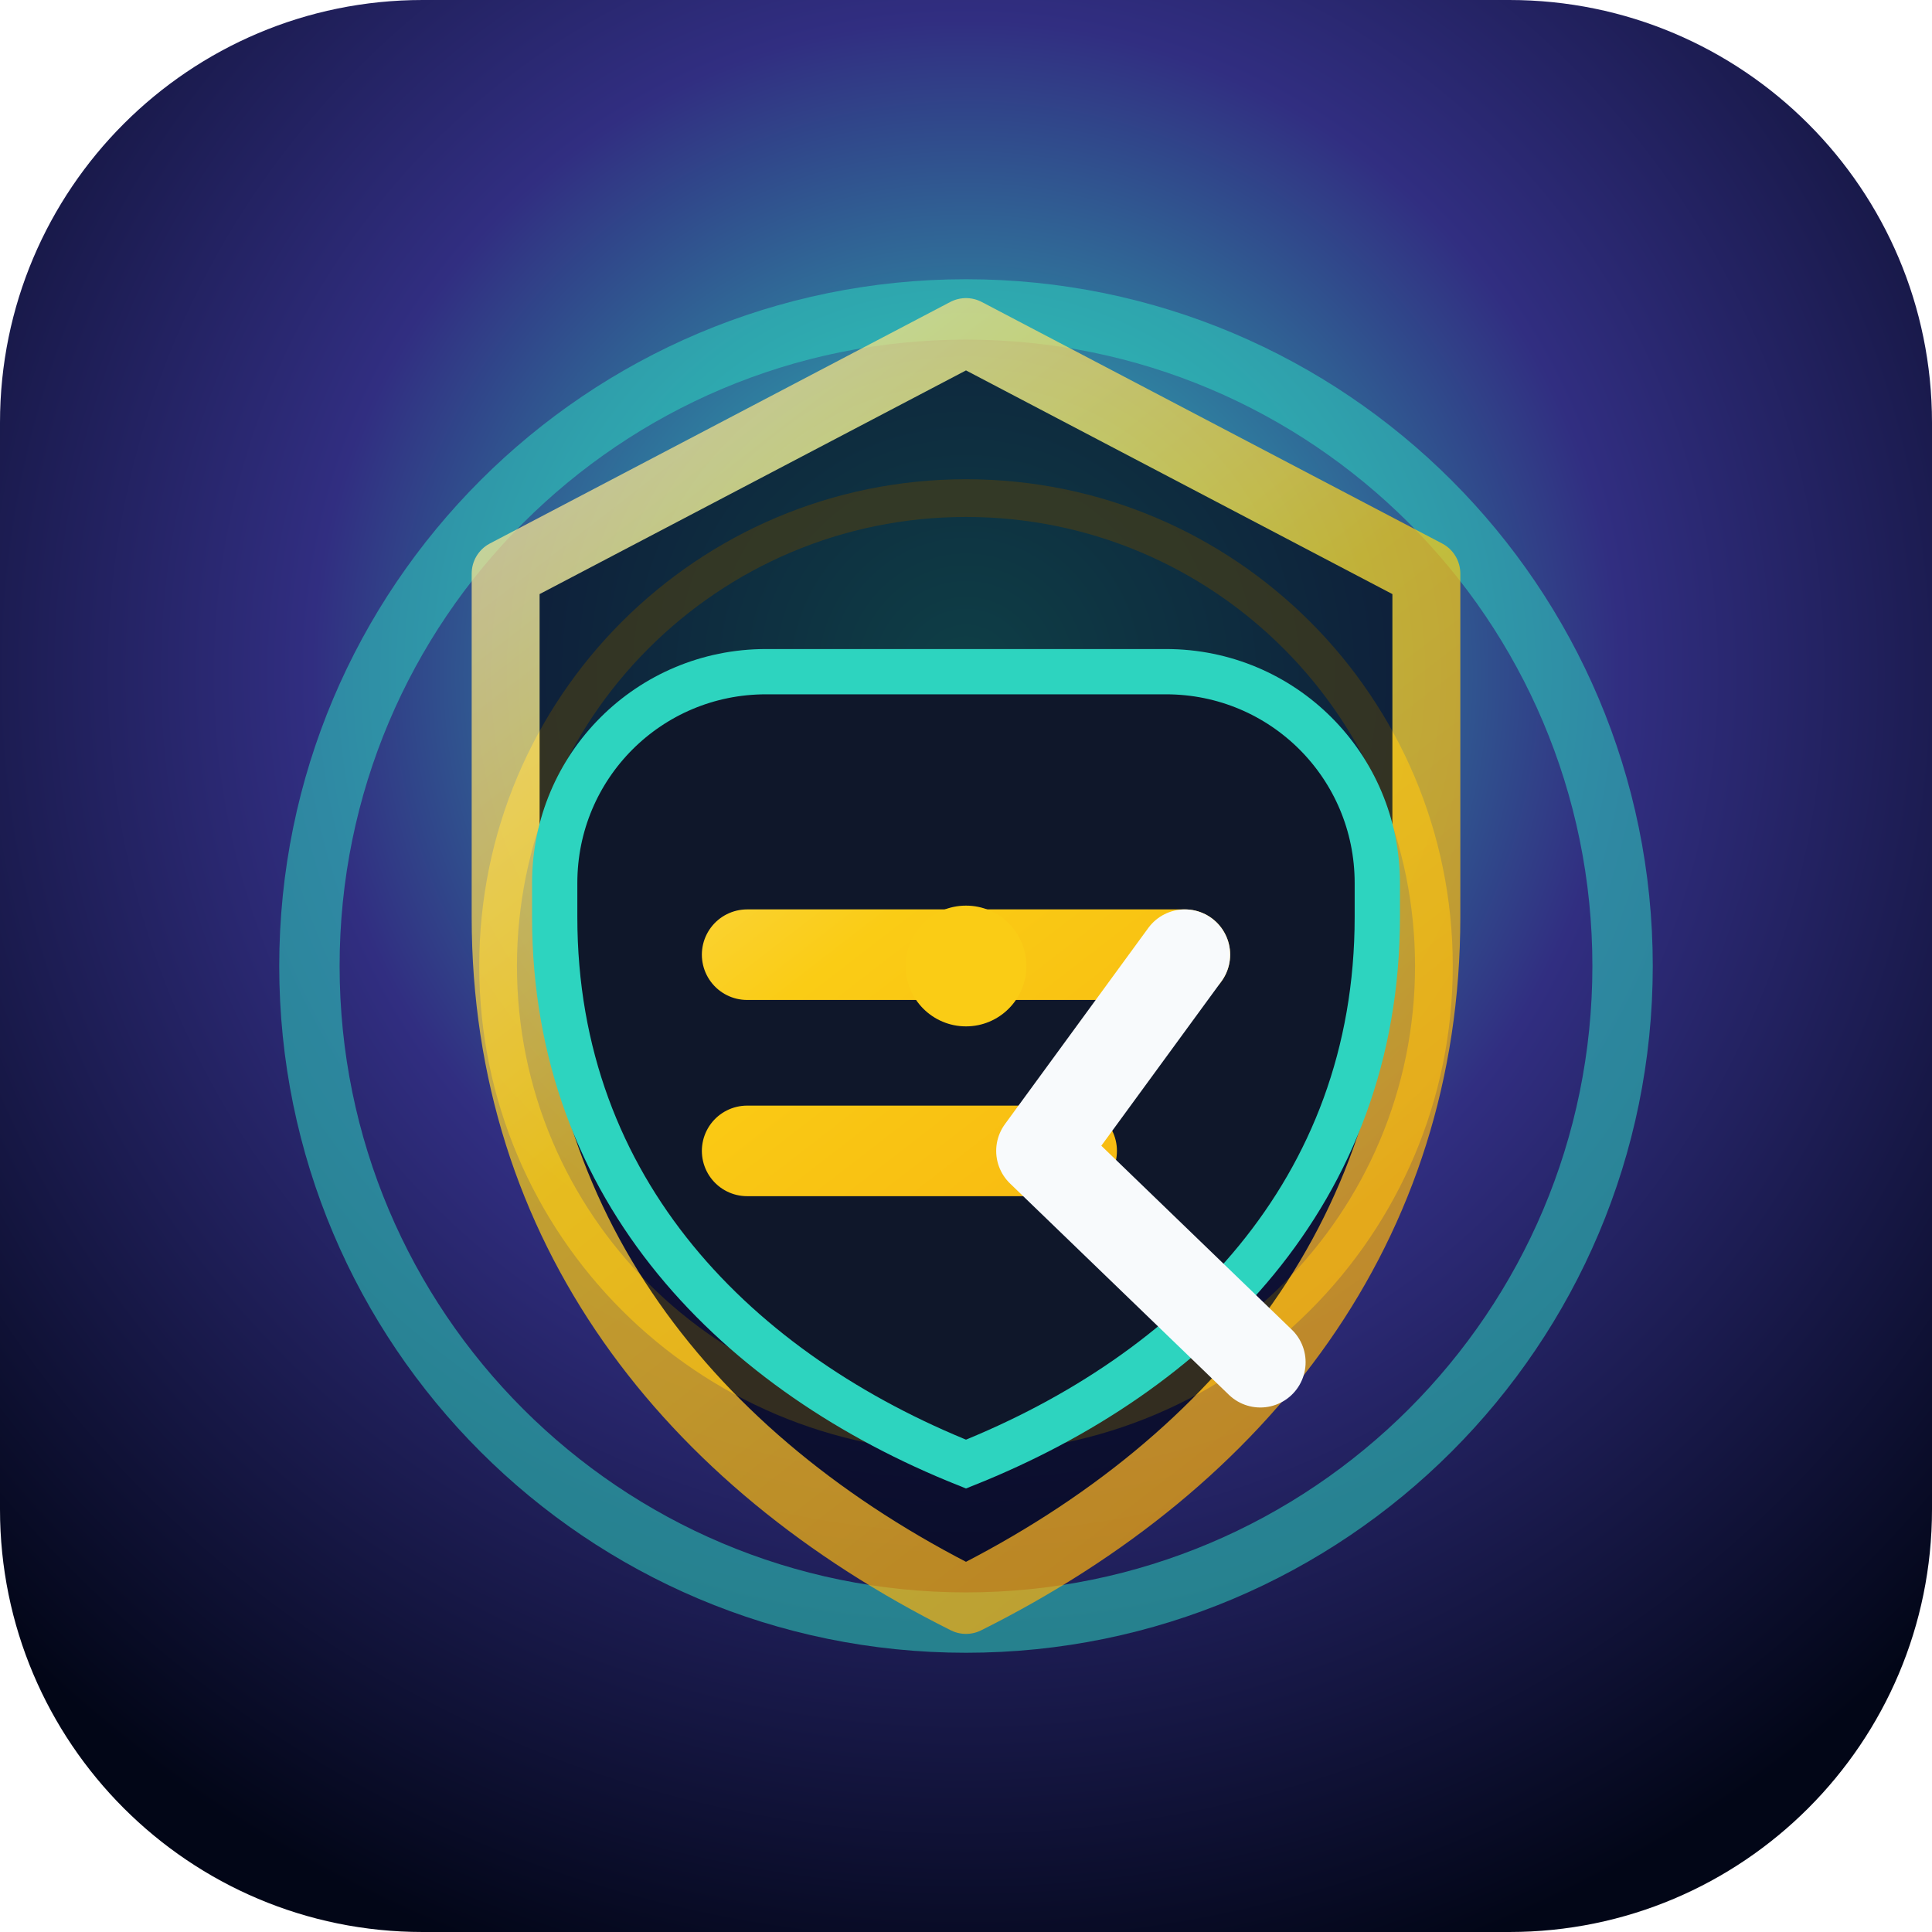
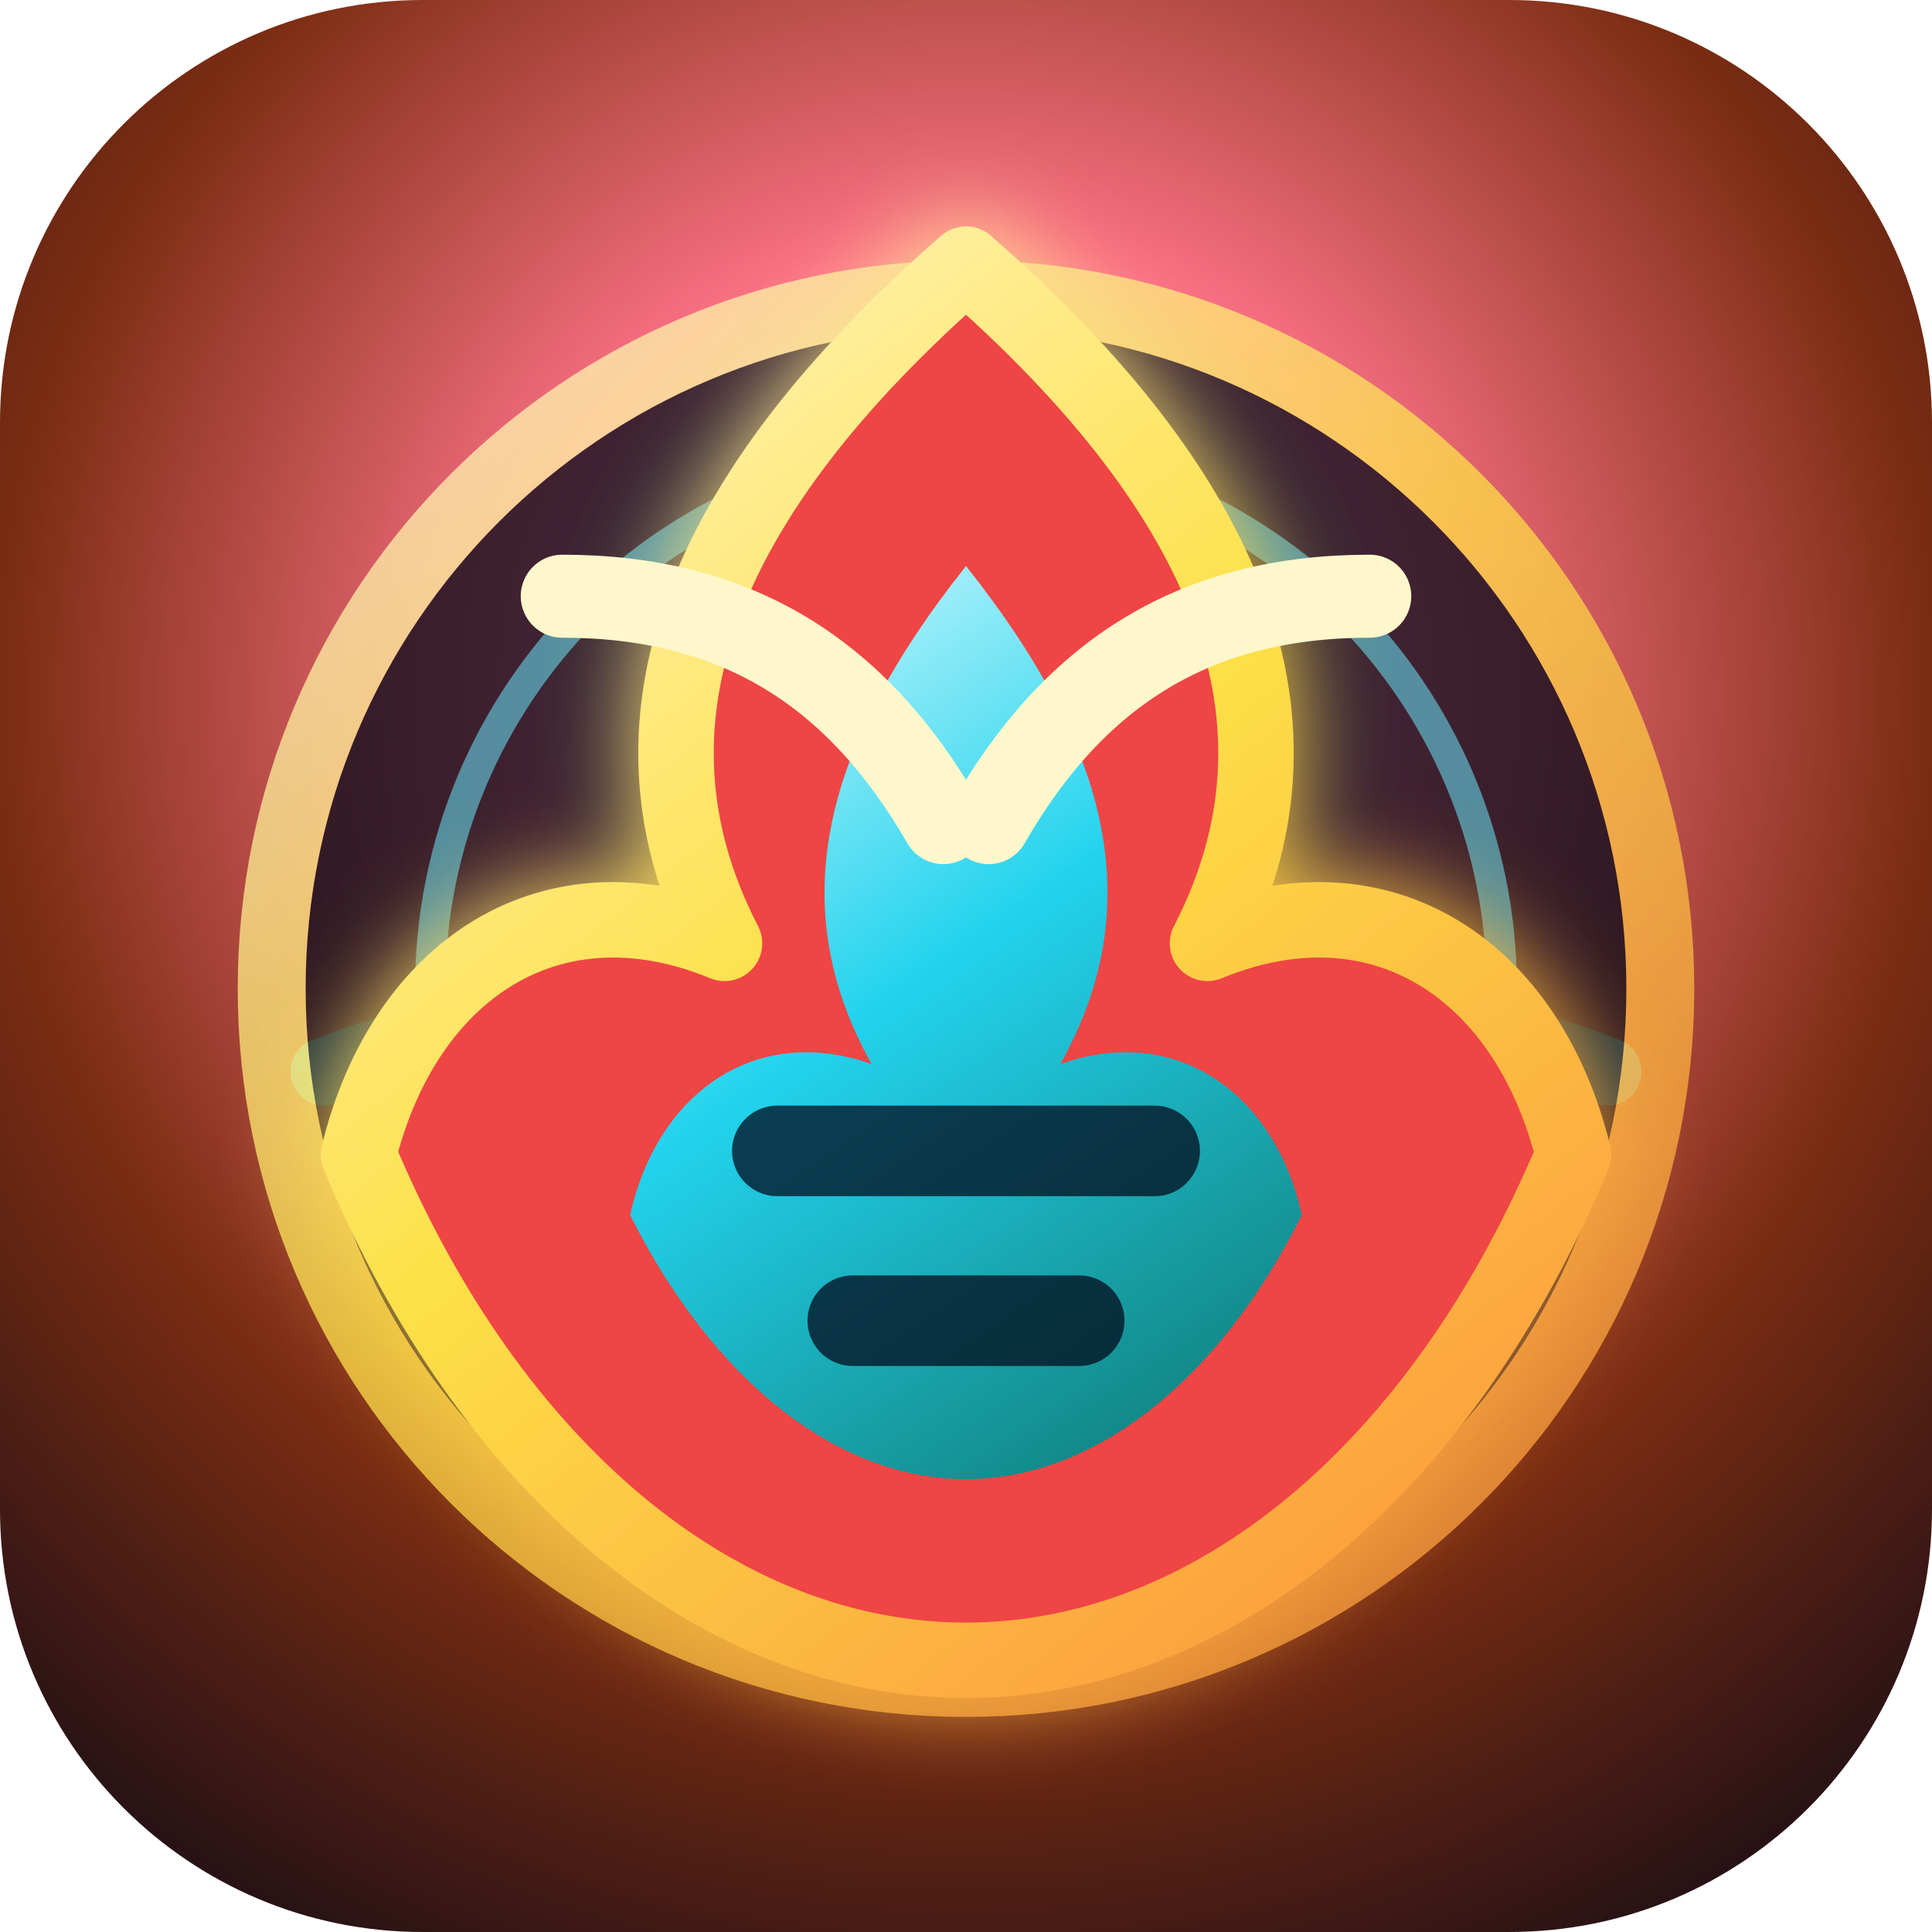
- <svg xmlns="http://www.w3.org/2000/svg" viewBox="0 0 512 512" role="img" aria-label="GuildQuest">
+ <svg xmlns="http://www.w3.org/2000/svg" viewBox="0 0 512 512" role="img" aria-label="GuildQuest Flame Guild">
  <defs>
-     <radialGradient id="bg" cx="50%" cy="35%" r="70%">
-       <stop offset="0%" stop-color="#2dd4bf" />
-       <stop offset="48%" stop-color="#312e81" />
+     <radialGradient id="bg" cx="50%" cy="36%" r="82%">
+       <stop offset="0%" stop-color="#67e8f9" />
+       <stop offset="28%" stop-color="#fb7185" />
+       <stop offset="60%" stop-color="#7c2d12" />
      <stop offset="100%" stop-color="#020617" />
    </radialGradient>
-     <linearGradient id="gold" x1="120" y1="80" x2="392" y2="432" gradientUnits="userSpaceOnUse">
-       <stop stop-color="#fef3c7" />
-       <stop offset="0.45" stop-color="#facc15" />
-       <stop offset="1" stop-color="#f59e0b" />
+     <linearGradient id="gold" x1="112" y1="70" x2="408" y2="442" gradientUnits="userSpaceOnUse">
+       <stop stop-color="#fff7cc" />
+       <stop offset="0.45" stop-color="#fde047" />
+       <stop offset="1" stop-color="#fb923c" />
    </linearGradient>
+     <linearGradient id="aqua" x1="172" y1="144" x2="340" y2="392" gradientUnits="userSpaceOnUse">
+       <stop stop-color="#ecfeff" />
+       <stop offset="0.45" stop-color="#22d3ee" />
+       <stop offset="1" stop-color="#0f766e" />
+     </linearGradient>
+     <filter id="softGlow" x="-40%" y="-40%" width="180%" height="180%">
+       <feGaussianBlur stdDeviation="12" result="blur" />
+       <feMerge>
+         <feMergeNode in="blur" />
+         <feMergeNode in="SourceGraphic" />
+       </feMerge>
+     </filter>
  </defs>
  <rect width="512" height="512" rx="112" fill="url(#bg)" />
-   <circle cx="256" cy="256" r="174" fill="none" stroke="#2dd4bf" stroke-width="16" opacity="0.55" />
-   <circle cx="256" cy="256" r="124" fill="none" stroke="#facc15" stroke-width="10" opacity="0.65" />
-   <path d="M256 88l122 64v91c0 82-48 144-122 181-74-37-122-99-122-181v-91L256 88z" fill="#020617" opacity="0.72" stroke="url(#gold)" stroke-width="18" stroke-linejoin="round" />
-   <path d="M203 178h106c31 0 56 25 56 56v9c0 73-49 121-109 145-60-24-109-72-109-145v-9c0-31 25-56 56-56z" fill="#0f172a" stroke="#2dd4bf" stroke-width="12" />
-   <path d="M198 253h116M198 305h86" stroke="url(#gold)" stroke-width="24" stroke-linecap="round" />
-   <path d="M314 253l-38 52 58 56" fill="none" stroke="#f8fafc" stroke-width="24" stroke-linecap="round" stroke-linejoin="round" />
-   <circle cx="256" cy="256" r="16" fill="#facc15" />
+   <path d="M86 284c56-22 99-13 132 27M426 284c-56-22-99-13-132 27" fill="none" stroke="#67e8f9" stroke-width="18" stroke-linecap="round" opacity="0.72" />
+   <circle cx="256" cy="262" r="184" fill="#050816" opacity="0.76" stroke="url(#gold)" stroke-width="18" />
+   <circle cx="256" cy="262" r="142" fill="none" stroke="#67e8f9" stroke-width="8" opacity="0.55" />
+   <path d="M256 70c71 62 94 122 64 180 46-19 85 7 97 56-35 84-96 134-161 134S130 390 95 306c12-49 51-75 97-56-30-58-7-118 64-180Z" fill="#ef4444" stroke="url(#gold)" stroke-width="20" stroke-linejoin="round" filter="url(#softGlow)" />
+   <path d="M256 150c39 49 48 91 25 132 31-11 57 8 64 40-22 44-55 70-89 70s-67-26-89-70c7-32 33-51 64-40-23-41-14-83 25-132Z" fill="url(#aqua)" />
+   <path d="M149 158c46 0 78 20 101 60M363 158c-46 0-78 20-101 60" fill="none" stroke="#fff7cc" stroke-width="22" stroke-linecap="round" />
+   <path d="M206 305h100M226 350h60" stroke="#020617" stroke-width="24" stroke-linecap="round" opacity="0.72" />
</svg>
